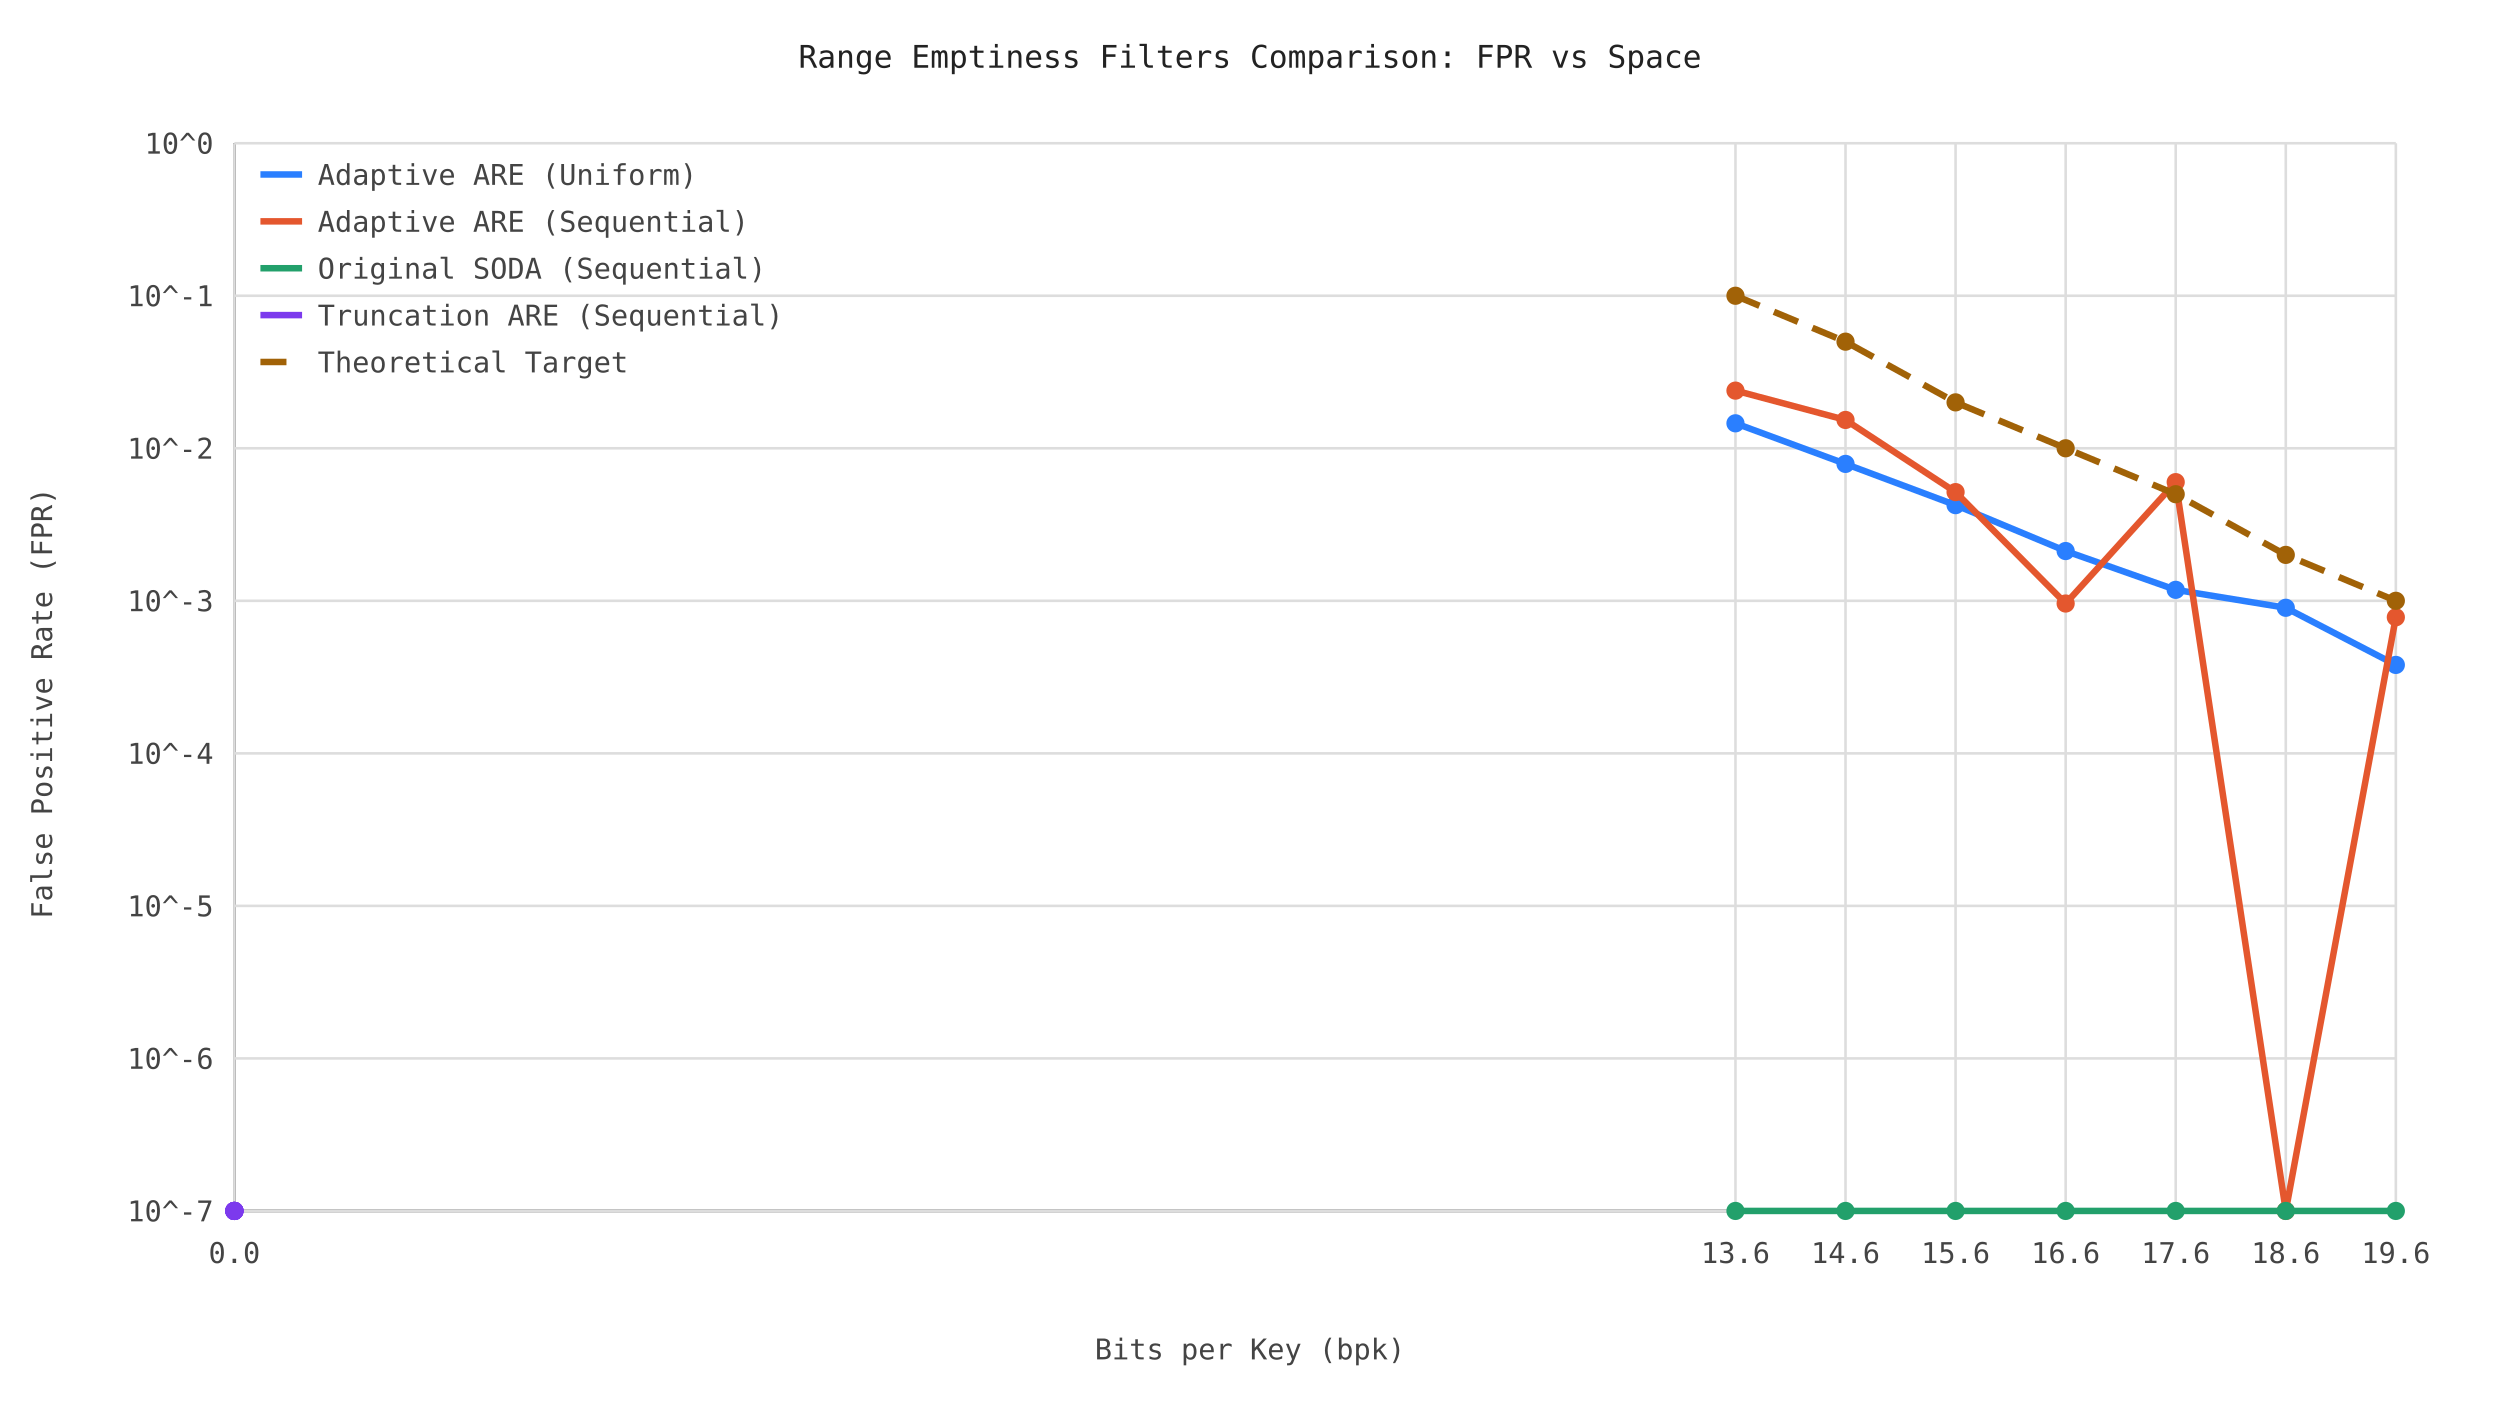
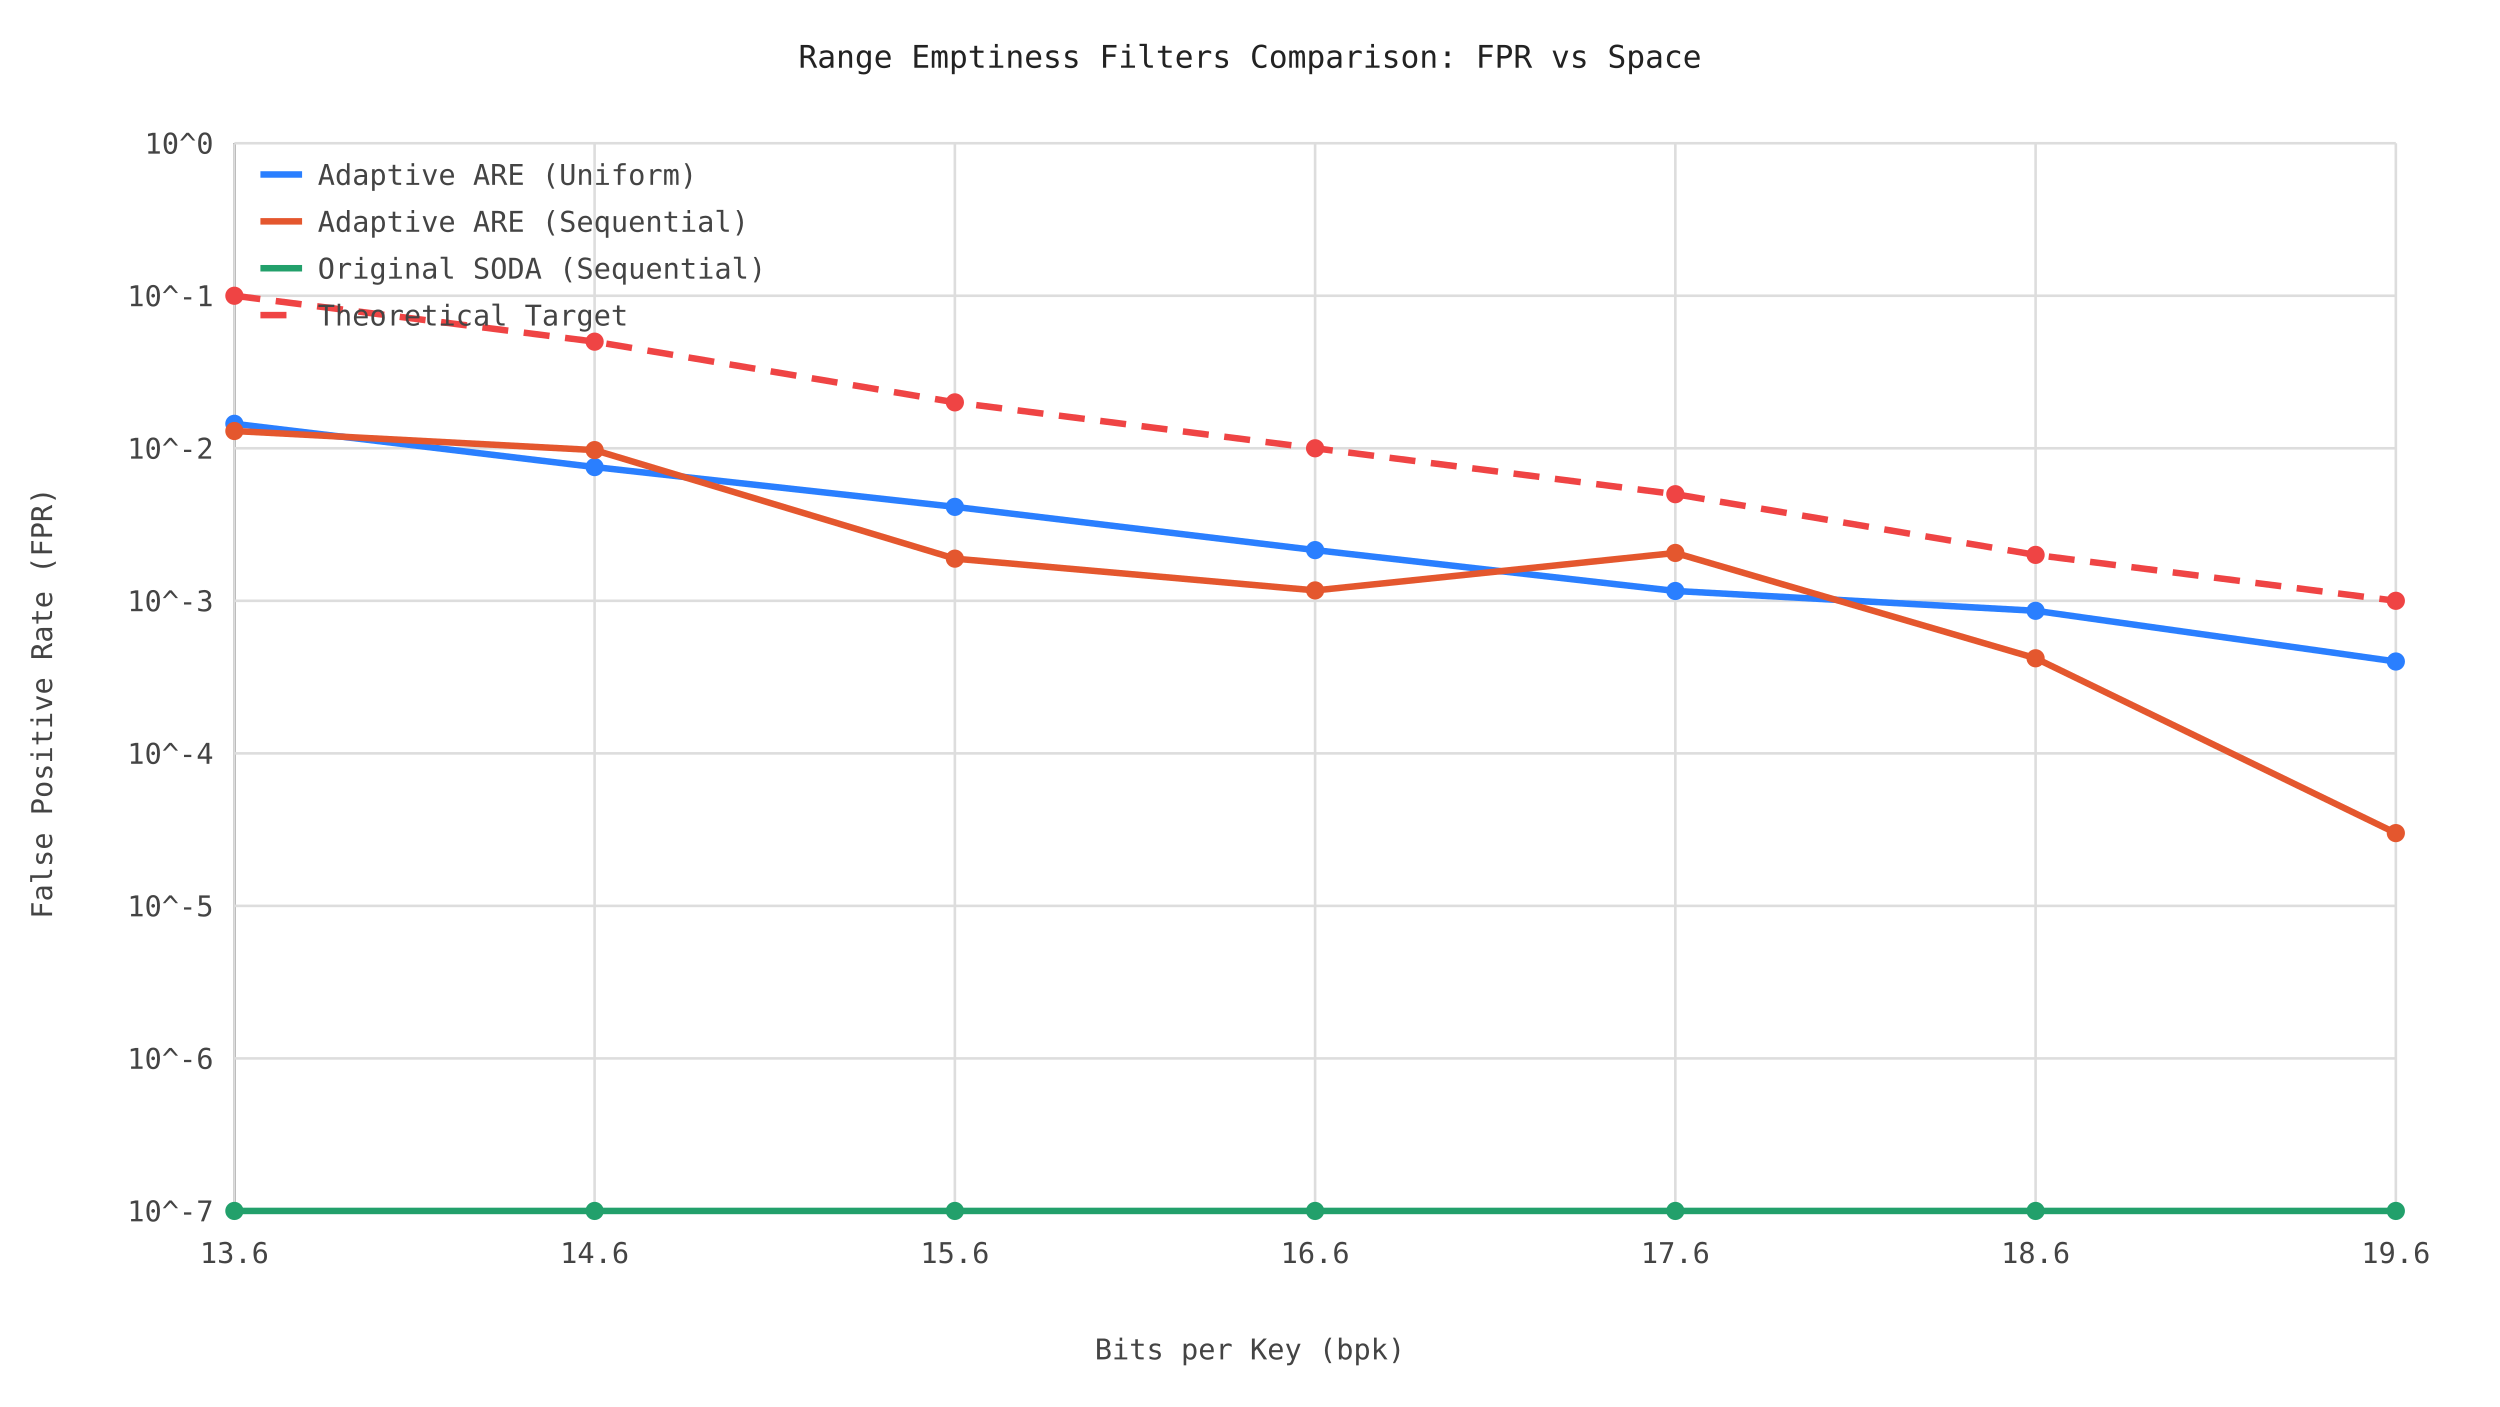
<svg xmlns="http://www.w3.org/2000/svg" width="960.0" height="540.0" viewBox="0 0 960.0 540.0">
  <style>text{font-family:Menlo,Monaco,monospace;font-size:12px;fill:#222} .axis{stroke:#333;stroke-width:1} .grid{stroke:#ddd;stroke-width:1} .label{font-size:11px;fill:#444}</style>
  <text x="480.0" y="26" text-anchor="middle">Range Emptiness Filters Comparison: FPR vs Space</text>
  <line class="axis" x1="90.0" y1="465.0" x2="920.0" y2="465.0" />
  <line class="axis" x1="90.0" y1="55.0" x2="90.0" y2="465.0" />
  <line class="grid" x1="90.0" y1="465.00" x2="920.0" y2="465.00" />
  <text class="label" x="82.0" y="469.00" text-anchor="end">10^-7</text>
  <line class="grid" x1="90.0" y1="406.43" x2="920.0" y2="406.43" />
  <text class="label" x="82.0" y="410.43" text-anchor="end">10^-6</text>
  <line class="grid" x1="90.0" y1="347.86" x2="920.0" y2="347.86" />
  <text class="label" x="82.0" y="351.86" text-anchor="end">10^-5</text>
  <line class="grid" x1="90.0" y1="289.29" x2="920.0" y2="289.29" />
  <text class="label" x="82.0" y="293.29" text-anchor="end">10^-4</text>
  <line class="grid" x1="90.0" y1="230.71" x2="920.0" y2="230.71" />
  <text class="label" x="82.0" y="234.71" text-anchor="end">10^-3</text>
  <line class="grid" x1="90.0" y1="172.14" x2="920.0" y2="172.14" />
  <text class="label" x="82.0" y="176.14" text-anchor="end">10^-2</text>
  <line class="grid" x1="90.0" y1="113.57" x2="920.0" y2="113.57" />
  <text class="label" x="82.0" y="117.57" text-anchor="end">10^-1</text>
  <line class="grid" x1="90.0" y1="55.00" x2="920.0" y2="55.00" />
  <text class="label" x="82.0" y="59.00" text-anchor="end">10^0</text>
  <line class="grid" x1="90.00" y1="55.0" x2="90.00" y2="465.0" />
-   <text class="label" x="90.00" y="485.0" text-anchor="middle">0.0</text>
-   <line class="grid" x1="666.42" y1="55.0" x2="666.42" y2="465.0" />
-   <text class="label" x="666.42" y="485.0" text-anchor="middle">13.6</text>
-   <line class="grid" x1="708.68" y1="55.0" x2="708.68" y2="465.0" />
-   <text class="label" x="708.68" y="485.0" text-anchor="middle">14.6</text>
-   <line class="grid" x1="750.94" y1="55.0" x2="750.94" y2="465.0" />
-   <text class="label" x="750.94" y="485.0" text-anchor="middle">15.6</text>
-   <line class="grid" x1="793.21" y1="55.0" x2="793.21" y2="465.0" />
-   <text class="label" x="793.21" y="485.0" text-anchor="middle">16.6</text>
-   <line class="grid" x1="835.47" y1="55.0" x2="835.47" y2="465.0" />
-   <text class="label" x="835.47" y="485.0" text-anchor="middle">17.6</text>
-   <line class="grid" x1="877.74" y1="55.0" x2="877.74" y2="465.0" />
-   <text class="label" x="877.74" y="485.0" text-anchor="middle">18.6</text>
+   <text class="label" x="90.00" y="485.0" text-anchor="middle">13.6</text>
+   <line class="grid" x1="228.33" y1="55.0" x2="228.33" y2="465.0" />
+   <text class="label" x="228.33" y="485.0" text-anchor="middle">14.6</text>
+   <line class="grid" x1="366.67" y1="55.0" x2="366.67" y2="465.0" />
+   <text class="label" x="366.67" y="485.0" text-anchor="middle">15.6</text>
+   <line class="grid" x1="505.00" y1="55.0" x2="505.00" y2="465.0" />
+   <text class="label" x="505.00" y="485.0" text-anchor="middle">16.6</text>
+   <line class="grid" x1="643.33" y1="55.0" x2="643.33" y2="465.0" />
+   <text class="label" x="643.33" y="485.0" text-anchor="middle">17.6</text>
+   <line class="grid" x1="781.67" y1="55.0" x2="781.67" y2="465.0" />
+   <text class="label" x="781.67" y="485.0" text-anchor="middle">18.6</text>
  <line class="grid" x1="920.00" y1="55.0" x2="920.00" y2="465.0" />
  <text class="label" x="920.00" y="485.0" text-anchor="middle">19.6</text>
-   <polyline fill="none" stroke="#2a7fff" stroke-width="2.5" points="666.42,162.55 708.68,178.14 750.94,193.97 793.21,211.60 835.47,226.50 877.74,233.39 920.00,255.33" />
-   <circle cx="666.42" cy="162.55" r="3.5" fill="#2a7fff" />
-   <circle cx="708.68" cy="178.14" r="3.5" fill="#2a7fff" />
-   <circle cx="750.94" cy="193.97" r="3.5" fill="#2a7fff" />
-   <circle cx="793.21" cy="211.60" r="3.5" fill="#2a7fff" />
-   <circle cx="835.47" cy="226.50" r="3.5" fill="#2a7fff" />
-   <circle cx="877.74" cy="233.39" r="3.5" fill="#2a7fff" />
-   <circle cx="920.00" cy="255.33" r="3.5" fill="#2a7fff" />
+   <polyline fill="none" stroke="#2a7fff" stroke-width="2.5" points="90.00,162.74 228.33,179.36 366.67,194.64 505.00,211.24 643.33,226.94 781.67,234.55 920.00,254.02" />
+   <circle cx="90.00" cy="162.74" r="3.5" fill="#2a7fff" />
+   <circle cx="228.33" cy="179.36" r="3.5" fill="#2a7fff" />
+   <circle cx="366.67" cy="194.64" r="3.5" fill="#2a7fff" />
+   <circle cx="505.00" cy="211.24" r="3.5" fill="#2a7fff" />
+   <circle cx="643.33" cy="226.94" r="3.5" fill="#2a7fff" />
+   <circle cx="781.67" cy="234.55" r="3.5" fill="#2a7fff" />
+   <circle cx="920.00" cy="254.02" r="3.5" fill="#2a7fff" />
  <line x1="100.0" y1="67.0" x2="116.0" y2="67.0" stroke="#2a7fff" stroke-width="2.5" />
  <text class="label" x="122.0" y="71.0">Adaptive ARE (Uniform)</text>
-   <polyline fill="none" stroke="#e4572e" stroke-width="2.5" points="666.42,150.00 708.68,161.26 750.94,188.97 793.21,231.75 835.47,185.14 877.74,465.00 920.00,237.03" />
-   <circle cx="666.42" cy="150.00" r="3.5" fill="#e4572e" />
-   <circle cx="708.68" cy="161.26" r="3.5" fill="#e4572e" />
-   <circle cx="750.94" cy="188.97" r="3.5" fill="#e4572e" />
-   <circle cx="793.21" cy="231.75" r="3.5" fill="#e4572e" />
-   <circle cx="835.47" cy="185.14" r="3.5" fill="#e4572e" />
-   <circle cx="877.74" cy="465.00" r="3.5" fill="#e4572e" />
-   <circle cx="920.00" cy="237.03" r="3.5" fill="#e4572e" />
+   <polyline fill="none" stroke="#e4572e" stroke-width="2.5" points="90.00,165.51 228.33,172.84 366.67,214.52 505.00,226.72 643.33,212.33 781.67,252.78 920.00,319.91" />
+   <circle cx="90.00" cy="165.51" r="3.5" fill="#e4572e" />
+   <circle cx="228.33" cy="172.84" r="3.5" fill="#e4572e" />
+   <circle cx="366.67" cy="214.52" r="3.5" fill="#e4572e" />
+   <circle cx="505.00" cy="226.72" r="3.5" fill="#e4572e" />
+   <circle cx="643.33" cy="212.33" r="3.5" fill="#e4572e" />
+   <circle cx="781.67" cy="252.78" r="3.5" fill="#e4572e" />
+   <circle cx="920.00" cy="319.91" r="3.5" fill="#e4572e" />
  <line x1="100.0" y1="85.0" x2="116.0" y2="85.0" stroke="#e4572e" stroke-width="2.5" />
  <text class="label" x="122.0" y="89.0">Adaptive ARE (Sequential)</text>
-   <polyline fill="none" stroke="#22a06b" stroke-width="2.5" points="666.42,465.00 708.68,465.00 750.94,465.00 793.21,465.00 835.47,465.00 877.74,465.00 920.00,465.00" />
-   <circle cx="666.42" cy="465.00" r="3.5" fill="#22a06b" />
-   <circle cx="708.68" cy="465.00" r="3.5" fill="#22a06b" />
-   <circle cx="750.94" cy="465.00" r="3.5" fill="#22a06b" />
-   <circle cx="793.21" cy="465.00" r="3.5" fill="#22a06b" />
-   <circle cx="835.47" cy="465.00" r="3.5" fill="#22a06b" />
-   <circle cx="877.74" cy="465.00" r="3.5" fill="#22a06b" />
+   <polyline fill="none" stroke="#22a06b" stroke-width="2.5" points="90.00,465.00 228.33,465.00 366.67,465.00 505.00,465.00 643.33,465.00 781.67,465.00 920.00,465.00" />
+   <circle cx="90.00" cy="465.00" r="3.5" fill="#22a06b" />
+   <circle cx="228.33" cy="465.00" r="3.5" fill="#22a06b" />
+   <circle cx="366.67" cy="465.00" r="3.5" fill="#22a06b" />
+   <circle cx="505.00" cy="465.00" r="3.5" fill="#22a06b" />
+   <circle cx="643.33" cy="465.00" r="3.5" fill="#22a06b" />
+   <circle cx="781.67" cy="465.00" r="3.5" fill="#22a06b" />
  <circle cx="920.00" cy="465.00" r="3.5" fill="#22a06b" />
  <line x1="100.0" y1="103.0" x2="116.0" y2="103.0" stroke="#22a06b" stroke-width="2.5" />
  <text class="label" x="122.0" y="107.0">Original SODA (Sequential)</text>
-   <polyline fill="none" stroke="#7c3aed" stroke-width="2.5" points="90.00,465.00 90.00,465.00 90.00,465.00 90.00,465.00 90.00,465.00 90.00,465.00 90.00,465.00" />
-   <circle cx="90.00" cy="465.00" r="3.5" fill="#7c3aed" />
-   <circle cx="90.00" cy="465.00" r="3.5" fill="#7c3aed" />
-   <circle cx="90.00" cy="465.00" r="3.5" fill="#7c3aed" />
-   <circle cx="90.00" cy="465.00" r="3.5" fill="#7c3aed" />
-   <circle cx="90.00" cy="465.00" r="3.5" fill="#7c3aed" />
-   <circle cx="90.00" cy="465.00" r="3.5" fill="#7c3aed" />
-   <circle cx="90.00" cy="465.00" r="3.5" fill="#7c3aed" />
-   <line x1="100.0" y1="121.0" x2="116.0" y2="121.0" stroke="#7c3aed" stroke-width="2.5" />
-   <text class="label" x="122.0" y="125.0">Truncation ARE (Sequential)</text>
-   <polyline fill="none" stroke="#a16207" stroke-width="2.5" stroke-dasharray="10,6" points="666.42,113.57 708.68,131.20 750.94,154.51 793.21,172.14 835.47,189.77 877.74,213.08 920.00,230.71" />
-   <circle cx="666.42" cy="113.57" r="3.5" fill="#a16207" />
-   <circle cx="708.68" cy="131.20" r="3.5" fill="#a16207" />
-   <circle cx="750.94" cy="154.51" r="3.5" fill="#a16207" />
-   <circle cx="793.21" cy="172.14" r="3.5" fill="#a16207" />
-   <circle cx="835.47" cy="189.77" r="3.5" fill="#a16207" />
-   <circle cx="877.74" cy="213.08" r="3.5" fill="#a16207" />
-   <circle cx="920.00" cy="230.71" r="3.5" fill="#a16207" />
-   <line x1="100.0" y1="139.0" x2="116.0" y2="139.0" stroke="#a16207" stroke-width="2.5" stroke-dasharray="10,6" />
-   <text class="label" x="122.0" y="143.0">Theoretical Target</text>
+   <polyline fill="none" stroke="#ef4444" stroke-width="2.5" stroke-dasharray="10,6" points="90.00,113.57 228.33,131.20 366.67,154.51 505.00,172.14 643.33,189.77 781.67,213.08 920.00,230.71" />
+   <circle cx="90.00" cy="113.57" r="3.5" fill="#ef4444" />
+   <circle cx="228.33" cy="131.20" r="3.5" fill="#ef4444" />
+   <circle cx="366.67" cy="154.51" r="3.5" fill="#ef4444" />
+   <circle cx="505.00" cy="172.14" r="3.5" fill="#ef4444" />
+   <circle cx="643.33" cy="189.77" r="3.5" fill="#ef4444" />
+   <circle cx="781.67" cy="213.08" r="3.5" fill="#ef4444" />
+   <circle cx="920.00" cy="230.71" r="3.5" fill="#ef4444" />
+   <line x1="100.0" y1="121.0" x2="116.0" y2="121.0" stroke="#ef4444" stroke-width="2.5" stroke-dasharray="10,6" />
+   <text class="label" x="122.0" y="125.0">Theoretical Target</text>
  <text class="label" x="480.0" y="522.0" text-anchor="middle">Bits per Key (bpk)</text>
  <text class="label" transform="translate(20,270.0) rotate(-90)" text-anchor="middle">False Positive Rate (FPR)</text>
</svg>
